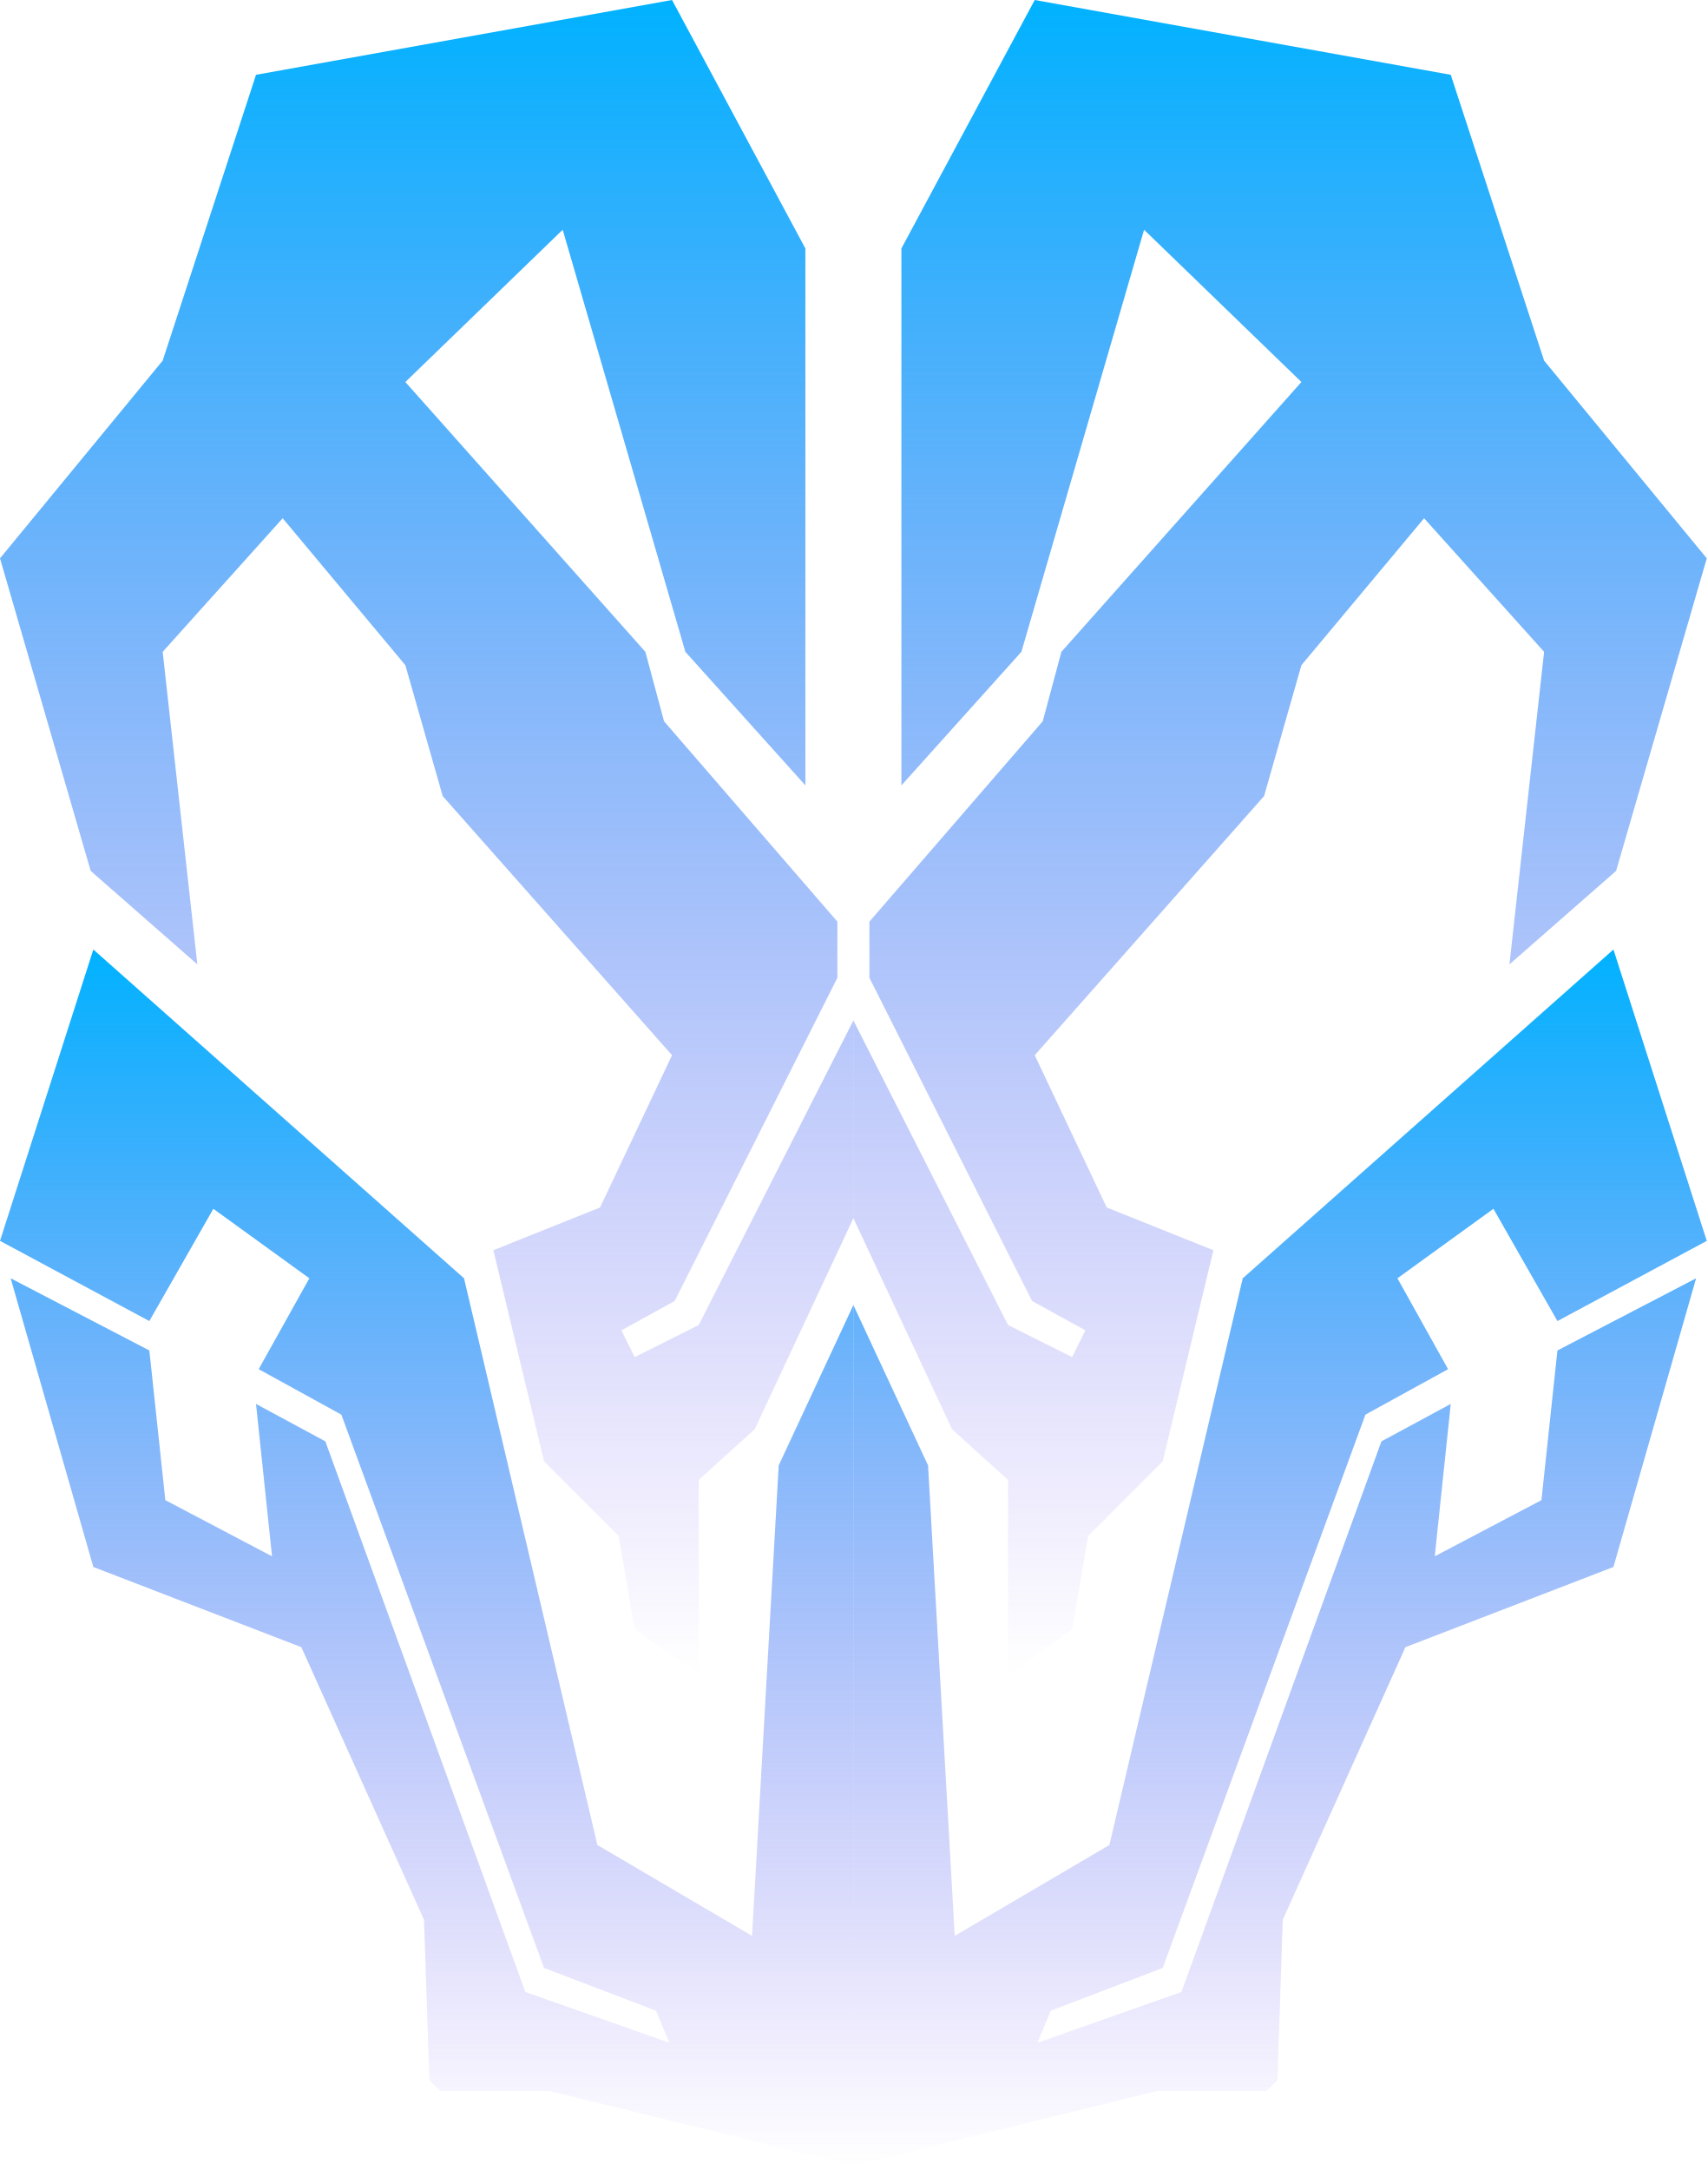
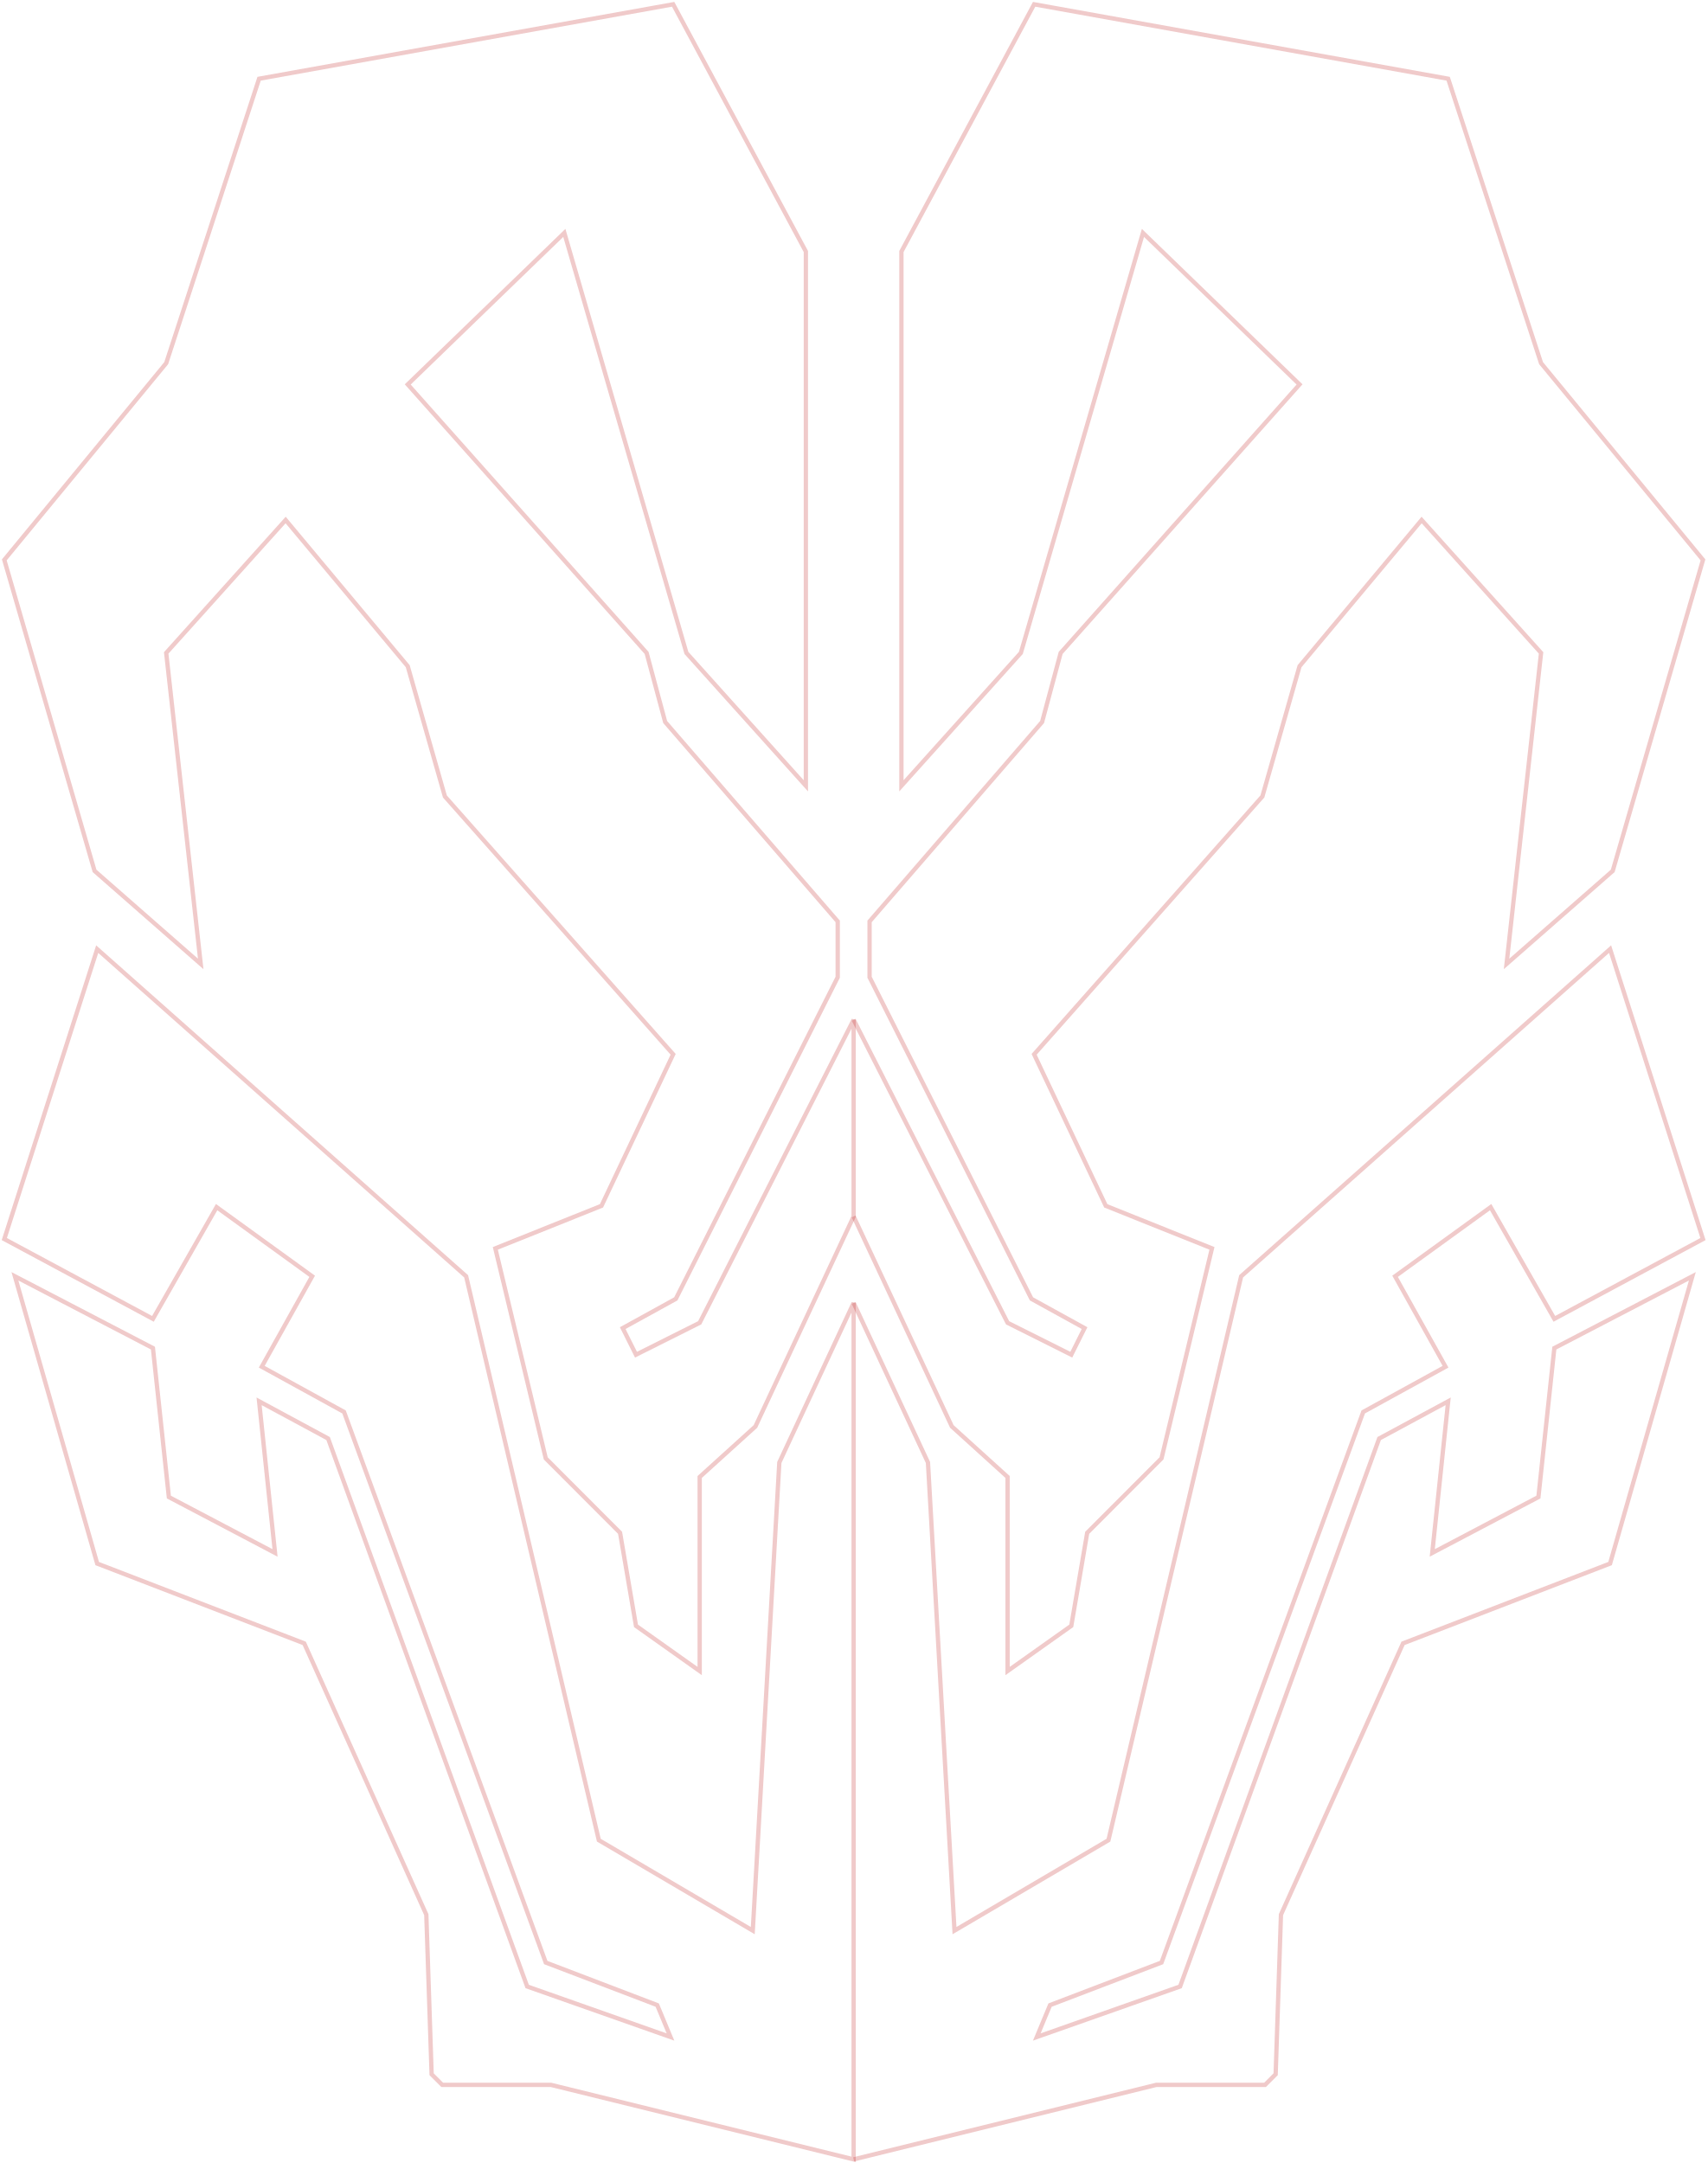
- <svg xmlns="http://www.w3.org/2000/svg" width="218" height="277" viewBox="0 0 218 277" fill="none">
-   <path d="M11.916 200.026L1.362 163.175L19.066 172.387L21.109 191.495L34.727 198.661L32.685 179.212L41.537 183.989L67.072 254.279L85.457 260.762L83.754 256.667L69.455 251.208L43.58 180.577L33.025 174.776L39.494 163.175L27.237 154.303L19.066 168.634L0 158.398L11.916 121.205L59.241 163.175L76.264 235.512L96.011 247.113L99.416 187.06L108.949 166.587V276.457L70.136 266.903H56.177L54.815 265.539L54.134 245.066L38.472 210.262L11.916 200.026Z" fill="url(#paint0_linear_59_243)" />
-   <path d="M205.982 200.026L216.536 163.175L198.832 172.387L196.789 191.495L183.171 198.661L185.213 179.212L176.361 183.989L150.826 254.279L132.441 260.762L134.144 256.667L148.443 251.208L174.318 180.577L184.873 174.776L178.404 163.175L190.661 154.303L198.832 168.634L217.898 158.398L205.982 121.205L158.657 163.175L141.634 235.512L121.887 247.113L118.482 187.06L108.949 166.587L108.949 276.457L147.762 266.903H161.721L163.083 265.539L163.764 245.066L179.425 210.262L205.982 200.026Z" fill="url(#paint1_linear_59_243)" />
-   <path d="M69.455 186.531L62.986 159.592L76.605 154.136L85.797 134.698L56.517 101.62L51.751 84.911L36.089 66.156L20.768 83.206L25.194 123.104L11.576 111.169L0 71.271L20.768 46.036L32.685 9.548L85.797 0L102.82 31.714V100.256L87.499 83.206L71.838 29.327L51.751 48.764L82.392 83.206L84.776 92.072L106.906 117.648V124.809L86.138 166.071L79.328 169.822L81.031 173.232L89.202 169.14L108.949 130.265V155.5L96.352 182.439L89.202 188.918V213.812L81.031 208.015L78.988 196.079L69.455 186.531Z" fill="url(#paint2_linear_59_243)" />
-   <path d="M148.443 186.531L154.912 159.592L141.293 154.136L132.101 134.698L161.381 101.62L166.147 84.911L181.809 66.156L197.13 83.206L192.704 123.104L206.322 111.169L217.898 71.271L197.13 46.036L185.213 9.548L132.101 0L115.078 31.714V100.256L130.398 83.206L146.06 29.327L166.147 48.764L135.505 83.206L133.122 92.072L110.992 117.648V124.809L131.76 166.071L138.57 169.822L136.867 173.232L128.696 169.14L108.949 130.265V155.5L121.546 182.439L128.696 188.918V213.812L136.867 208.015L138.91 196.079L148.443 186.531Z" fill="url(#paint3_linear_59_243)" />
-   <defs>
-     <linearGradient id="paint0_linear_59_243" x1="54.474" y1="121.205" x2="54.474" y2="276.457" gradientUnits="userSpaceOnUse">
-       <stop stop-color="#00B2FF" />
-       <stop offset="1" stop-color="#7147ED" stop-opacity="0" />
-     </linearGradient>
-     <linearGradient id="paint1_linear_59_243" x1="163.424" y1="121.205" x2="163.424" y2="276.457" gradientUnits="userSpaceOnUse">
-       <stop stop-color="#00B2FF" />
-       <stop offset="1" stop-color="#7147ED" stop-opacity="0" />
-     </linearGradient>
-     <linearGradient id="paint2_linear_59_243" x1="54.474" y1="0" x2="54.474" y2="213.812" gradientUnits="userSpaceOnUse">
-       <stop stop-color="#00B2FF" />
-       <stop offset="1" stop-color="#7147ED" stop-opacity="0" />
-     </linearGradient>
-     <linearGradient id="paint3_linear_59_243" x1="163.424" y1="0" x2="163.424" y2="213.812" gradientUnits="userSpaceOnUse">
-       <stop stop-color="#00B2FF" />
-       <stop offset="1" stop-color="#7147ED" stop-opacity="0" />
-     </linearGradient>
-   </defs>
+ <svg xmlns="http://www.w3.org/2000/svg" width="397" height="503" viewBox="0 0 397 503" fill="none">
+   <path d="M22.602 363.601L3.469 296.798L35.562 313.499L39.266 348.137L63.953 361.127L60.25 325.87L76.296 334.529L122.585 461.949L155.913 473.701L152.827 466.279L126.906 456.382L80 328.344L60.867 317.829L72.593 296.798L50.375 280.716L35.562 306.695L1 288.139L22.602 220.718L108.39 296.798L139.249 427.929L175.046 448.959L181.218 340.096L198.499 302.984V502.154L128.14 484.835H102.835L100.367 482.361L99.132 445.248L70.742 382.157L22.602 363.601Z" stroke="#B50000" stroke-opacity="0.21" />
+   <path d="M198.501 502.154L268.86 484.835L294.165 484.835L296.633 482.361L297.868 445.248L326.258 382.157L374.399 363.601L393.531 296.798L361.438 313.499L357.735 348.137L333.047 361.127L336.75 325.87L320.703 334.529L274.415 461.949L241.087 473.701L244.173 466.279L270.094 456.382L317 328.344L336.133 317.829L324.407 296.798L346.625 280.716L361.438 306.695L396 288.139L374.399 220.718L288.61 296.798L257.751 427.929L221.954 448.96L215.782 340.096L198.501 302.984" stroke="#B50000" stroke-opacity="0.21" />
+   <path d="M126.906 339.138L115.179 290.303L139.867 280.412L156.531 245.177L103.453 185.214L94.812 154.924L66.422 120.925L38.648 151.833L46.672 224.159L21.984 202.523L1 130.197L38.648 84.453L60.25 18.309L156.531 1L187.39 58.49V182.742L159.616 151.833L131.226 54.163L94.812 89.398L150.359 151.833L154.679 167.906L194.796 214.268V227.25L157.148 302.048L144.804 308.848L147.89 315.03L162.702 307.612L198.499 237.141V282.885L175.663 331.72L162.702 343.466V388.592L147.89 378.083L144.187 356.447L126.906 339.138Z" stroke="#B50000" stroke-opacity="0.21" />
+   <path d="M198.501 282.885L221.337 331.72L234.298 343.466V388.592L249.11 378.083L252.813 356.447L270.094 339.138L281.821 290.303L257.133 280.412L240.469 245.177L293.547 185.214L302.188 154.924L330.578 120.925L358.352 151.833L350.328 224.159L375.016 202.523L396 130.197L358.352 84.453L336.75 18.309L240.469 1L209.61 58.49V182.742L237.384 151.833L265.774 54.163L302.188 89.398L246.641 151.833L242.321 167.906L202.204 214.268V227.25L239.852 302.048L252.196 308.848L249.11 315.03L234.298 307.612L198.501 237.141" stroke="#B50000" stroke-opacity="0.21" />
</svg>
